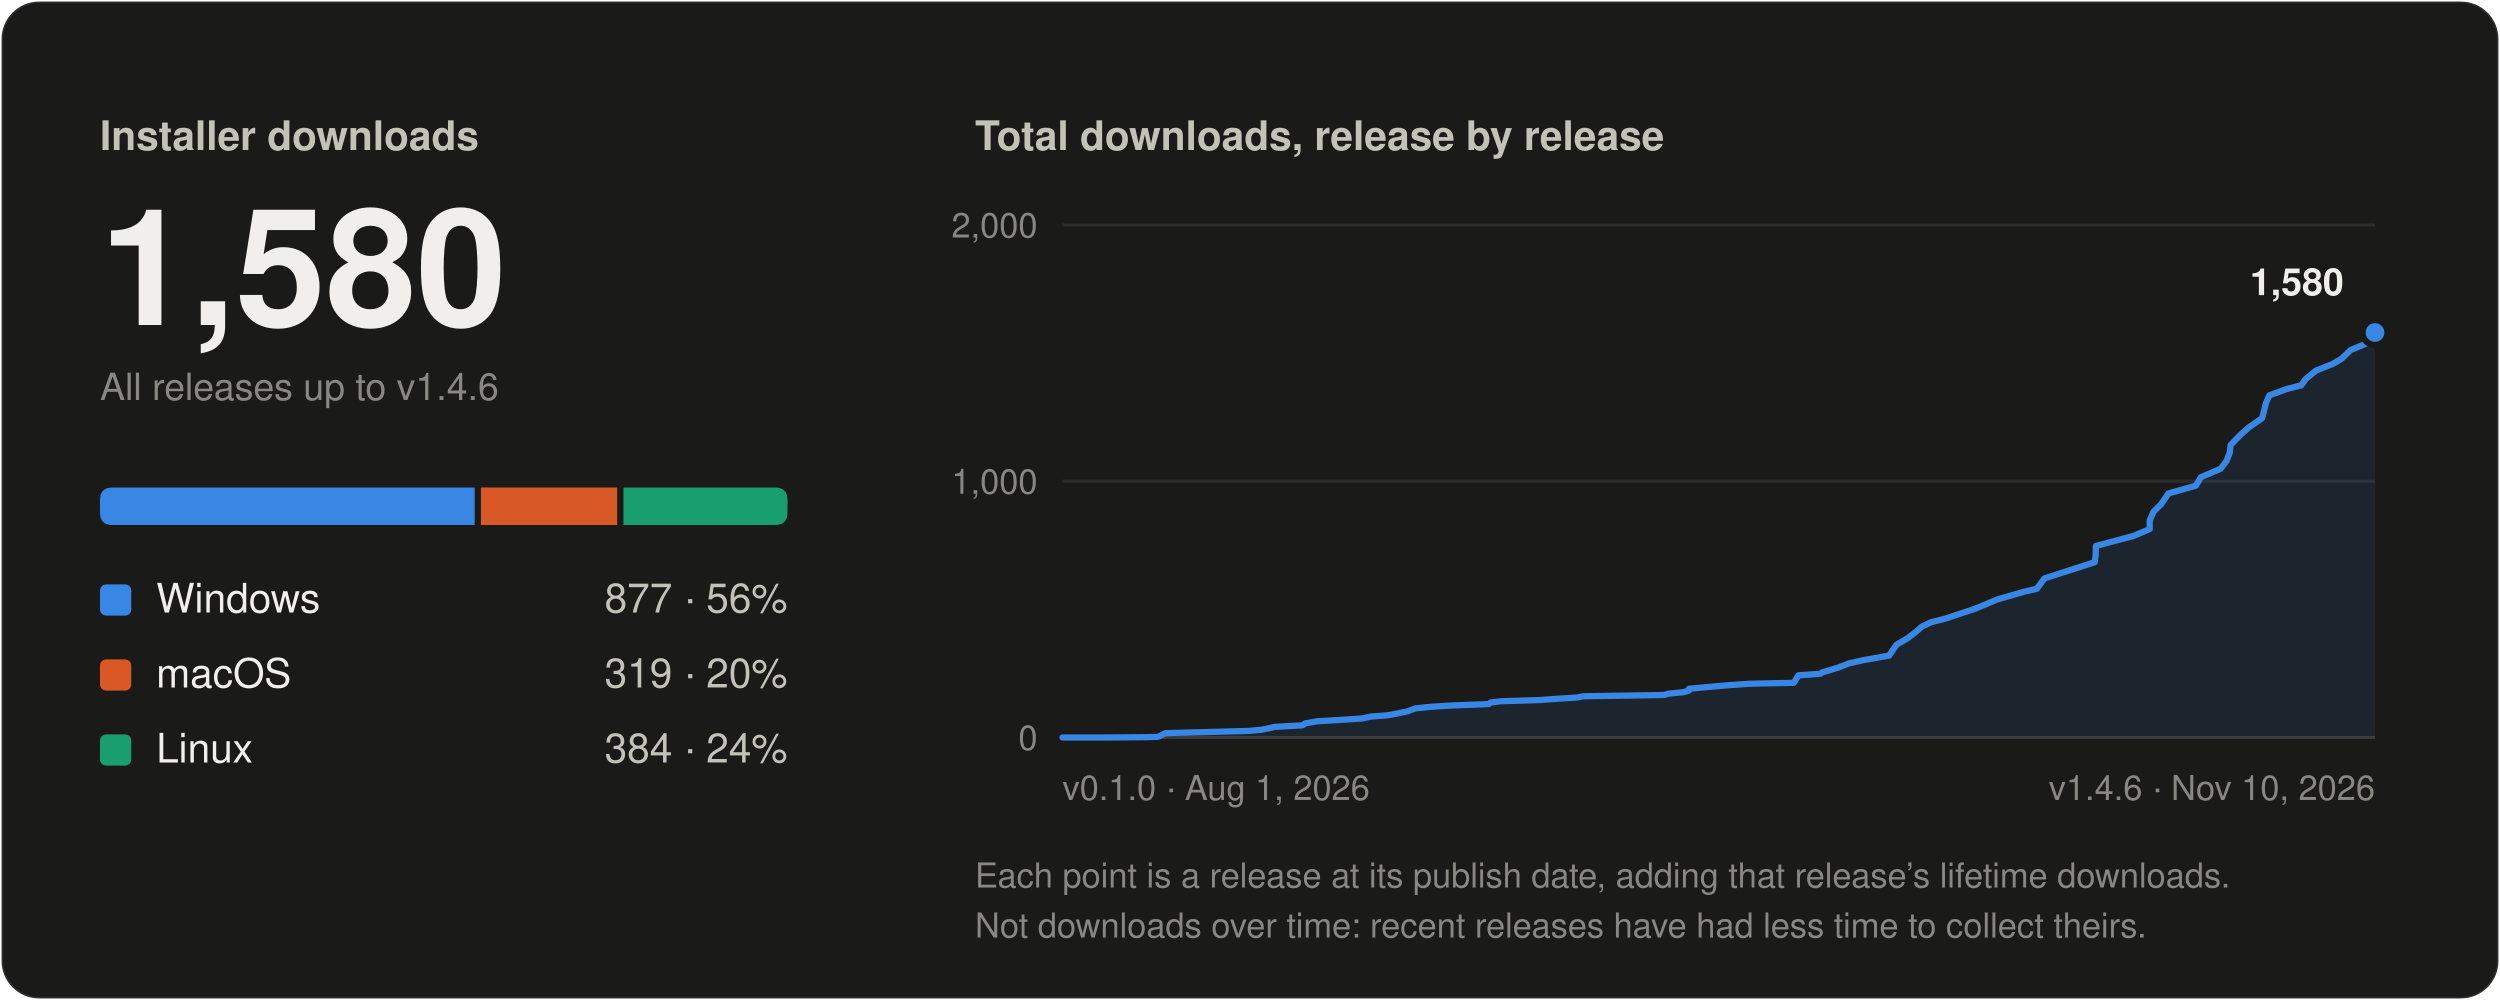
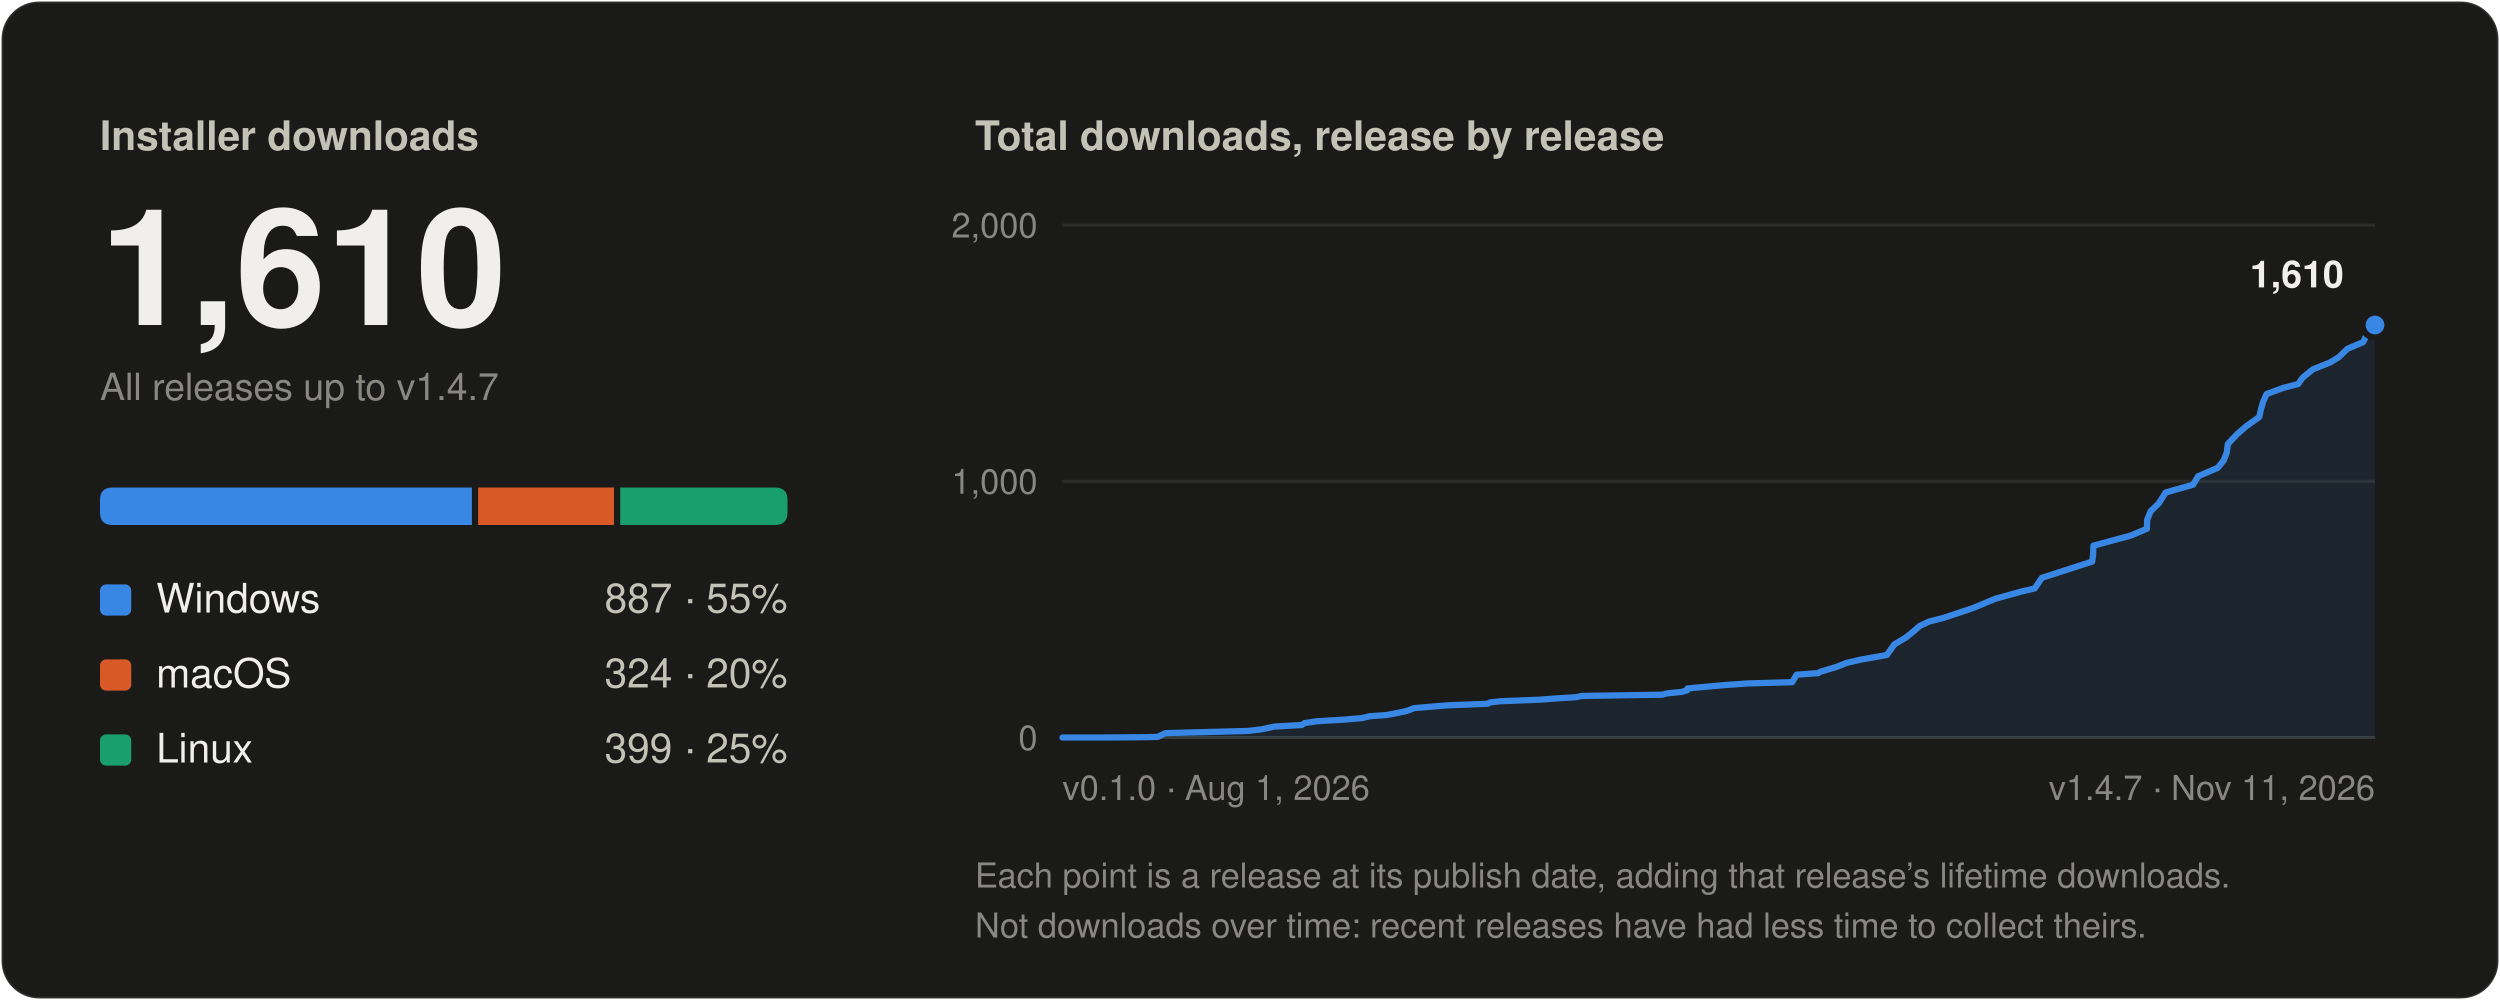
<svg xmlns="http://www.w3.org/2000/svg" width="800" height="320" viewBox="0 0 800 320" role="img" font-family="system-ui, -apple-system, &quot;Segoe UI&quot;, Helvetica, Arial, sans-serif">
  <rect x="0.5" y="0.5" width="799" height="319" rx="12" fill="#1a1a19" stroke="rgba(255,255,255,0.10)" />
  <text x="32" y="48" font-size="13" font-weight="600" fill="#c3c2b7" text-anchor="start">Installer downloads</text>
-   <text x="32" y="104" font-size="52" font-weight="700" fill="#f0efec" text-anchor="start">1,580</text>
-   <text x="32" y="128" font-size="12" font-weight="400" fill="#898781" text-anchor="start">All releases up to v1.4.6</text>
-   <path d="M36,156 H151.894 Q151.894,156 151.894,156 V168 Q151.894,168 151.894,168 H36 Q32,168 32,164 V160 Q32,156 36,156 Z" fill="#3987e5" />
-   <path d="M153.894,156 H197.504 Q197.504,156 197.504,156 V168 Q197.504,168 197.504,168 H153.894 Q153.894,168 153.894,168 V156 Q153.894,156 153.894,156 Z" fill="#d95926" />
-   <path d="M199.504,156 H248 Q252,156 252,160 V164 Q252,168 248,168 H199.504 Q199.504,168 199.504,168 V156 Q199.504,156 199.504,156 Z" fill="#199e70" />
+   <text x="32" y="104" font-size="52" font-weight="700" fill="#f0efec" text-anchor="start">1,610</text>
+   <text x="32" y="128" font-size="12" font-weight="400" fill="#898781" text-anchor="start">All releases up to v1.4.7</text>
+   <path d="M36,156 H151.001 Q151.001,156 151.001,156 V168 Q151.001,168 151.001,168 H36 Q32,168 32,164 V160 Q32,156 36,156 Z" fill="#3987e5" />
+   <path d="M153.001,156 H196.47 Q196.47,156 196.47,156 V168 Q196.47,168 196.47,168 H153.001 Q153.001,168 153.001,168 V156 Q153.001,156 153.001,156 Z" fill="#d95926" />
+   <path d="M198.47,156 H248 Q252,156 252,160 V164 Q252,168 248,168 H198.47 Q198.47,168 198.47,168 V156 Q198.47,156 198.47,156 Z" fill="#199e70" />
  <rect x="32" y="187" width="10" height="10" rx="2" fill="#3987e5" />
  <text x="50" y="196" font-size="13" font-weight="400" fill="#f0efec" text-anchor="start">Windows</text>
-   <text x="252" y="196" font-size="13" font-weight="400" fill="#c3c2b7" text-anchor="end">877 · 56%</text>
+   <text x="252" y="196" font-size="13" font-weight="400" fill="#c3c2b7" text-anchor="end">887 · 55%</text>
  <rect x="32" y="211" width="10" height="10" rx="2" fill="#d95926" />
  <text x="50" y="220" font-size="13" font-weight="400" fill="#f0efec" text-anchor="start">macOS</text>
-   <text x="252" y="220" font-size="13" font-weight="400" fill="#c3c2b7" text-anchor="end">319 · 20%</text>
+   <text x="252" y="220" font-size="13" font-weight="400" fill="#c3c2b7" text-anchor="end">324 · 20%</text>
  <rect x="32" y="235" width="10" height="10" rx="2" fill="#199e70" />
  <text x="50" y="244" font-size="13" font-weight="400" fill="#f0efec" text-anchor="start">Linux</text>
-   <text x="252" y="244" font-size="13" font-weight="400" fill="#c3c2b7" text-anchor="end">384 · 24%</text>
+   <text x="252" y="244" font-size="13" font-weight="400" fill="#c3c2b7" text-anchor="end">399 · 25%</text>
  <text x="312" y="48" font-size="13" font-weight="600" fill="#c3c2b7" text-anchor="start">Total downloads, release by release</text>
  <line x1="340" x2="760" y1="236" y2="236" stroke="#383835" stroke-width="1" />
  <text x="332" y="240" font-size="11" font-weight="400" fill="#898781" text-anchor="end">0</text>
  <line x1="340" x2="760" y1="154" y2="154" stroke="#2c2c2a" stroke-width="1" />
  <text x="332" y="158" font-size="11" font-weight="400" fill="#898781" text-anchor="end">1,000</text>
  <line x1="340" x2="760" y1="72" y2="72" stroke="#2c2c2a" stroke-width="1" />
  <text x="332" y="76" font-size="11" font-weight="400" fill="#898781" text-anchor="end">2,000</text>
-   <path d="M340.0,236.0 L340.0,236.0 L344.2,236.0 L352.7,236.0 L353.2,236.0 L366.8,235.9 L370.5,235.8 L373.0,234.6 L399.5,233.9 L403.8,233.5 L408.0,232.6 L416.8,232.1 L417.6,231.5 L421.6,230.8 L429.9,230.3 L436.0,229.9 L438.6,229.3 L444.0,228.9 L446.7,228.4 L450.5,227.6 L452.8,226.7 L457.5,226.2 L463.6,225.8 L476.4,225.3 L477.0,224.8 L480.4,224.4 L493.0,224.0 L498.3,223.6 L504.7,223.2 L506.6,222.8 L532.5,222.4 L533.8,222.0 L538.7,221.5 L540.4,221.0 L540.5,220.4 L545.9,219.9 L552.7,219.3 L559.8,218.8 L574.0,218.5 L575.5,216.1 L582.5,215.6 L583.0,215.2 L588.3,213.6 L591.6,212.3 L596.5,211.2 L604.5,209.8 L606.9,206.3 L610.5,204.2 L613.2,202.1 L615.0,200.5 L618.0,199.1 L622.7,197.9 L632.0,194.8 L639.2,191.8 L647.9,189.3 L651.8,188.4 L654.2,185.1 L670.3,179.9 L670.6,177.8 L670.7,174.7 L682.7,171.5 L687.9,169.3 L687.9,166.5 L689.1,163.8 L691.6,161.3 L693.9,157.9 L702.7,155.4 L704.3,152.7 L710.6,150.0 L712.5,147.5 L713.5,144.9 L713.8,142.4 L716.9,139.2 L719.7,136.7 L723.9,133.8 L724.5,131.4 L725.1,129.0 L726.2,126.5 L731.7,124.5 L736.4,123.3 L737.8,121.3 L741.1,118.6 L746.6,116.4 L749.4,114.7 L752.2,112.0 L757.3,109.9 L758.4,107.8 L760.0,106.4 L760.0,236 L340.0,236 Z" fill="#3987e5" fill-opacity="0.1" />
-   <path d="M340.0,236.0 L340.0,236.0 L344.2,236.0 L352.7,236.0 L353.2,236.0 L366.8,235.9 L370.5,235.8 L373.0,234.6 L399.5,233.9 L403.8,233.5 L408.0,232.6 L416.8,232.1 L417.6,231.5 L421.6,230.8 L429.9,230.3 L436.0,229.9 L438.6,229.3 L444.0,228.9 L446.7,228.4 L450.5,227.6 L452.8,226.7 L457.5,226.2 L463.6,225.8 L476.4,225.3 L477.0,224.8 L480.4,224.4 L493.0,224.0 L498.3,223.6 L504.7,223.2 L506.6,222.8 L532.5,222.4 L533.8,222.0 L538.7,221.5 L540.4,221.0 L540.5,220.4 L545.9,219.9 L552.7,219.3 L559.8,218.8 L574.0,218.5 L575.5,216.1 L582.5,215.6 L583.0,215.2 L588.3,213.6 L591.6,212.3 L596.5,211.2 L604.5,209.8 L606.9,206.3 L610.5,204.2 L613.2,202.1 L615.0,200.5 L618.0,199.1 L622.7,197.9 L632.0,194.8 L639.2,191.8 L647.9,189.3 L651.8,188.4 L654.2,185.1 L670.3,179.9 L670.6,177.8 L670.7,174.7 L682.7,171.5 L687.9,169.3 L687.9,166.5 L689.1,163.8 L691.6,161.3 L693.9,157.9 L702.7,155.4 L704.3,152.7 L710.6,150.0 L712.5,147.5 L713.5,144.9 L713.8,142.4 L716.9,139.2 L719.7,136.7 L723.9,133.8 L724.5,131.4 L725.1,129.0 L726.2,126.5 L731.7,124.5 L736.4,123.3 L737.8,121.3 L741.1,118.6 L746.6,116.4 L749.4,114.7 L752.2,112.0 L757.3,109.9 L758.4,107.8 L760.0,106.4" fill="none" stroke="#3987e5" stroke-width="2" stroke-linejoin="round" stroke-linecap="round" />
-   <circle cx="760.0" cy="106.4" r="4" fill="#3987e5" stroke="#1a1a19" stroke-width="2" />
-   <text x="750" y="94.44" font-size="12" font-weight="600" fill="#f0efec" text-anchor="end">1,580</text>
+   <path d="M340.0,236.0 L340.0,236.0 L344.2,236.0 L352.7,236.0 L353.2,236.0 L366.7,235.9 L370.5,235.8 L372.9,234.6 L399.4,233.9 L403.6,233.4 L407.8,232.5 L416.6,232.0 L417.4,231.4 L421.4,230.8 L429.7,230.3 L435.8,229.8 L438.3,229.2 L443.7,228.8 L446.4,228.3 L450.2,227.5 L452.5,226.6 L457.2,226.2 L463.3,225.7 L476.1,225.2 L476.7,224.8 L480.0,224.4 L492.7,223.9 L497.9,223.5 L504.3,223.1 L506.2,222.7 L532.0,222.3 L533.3,221.9 L538.2,221.4 L539.9,220.9 L540.0,220.3 L545.4,219.8 L552.2,219.2 L559.2,218.7 L573.5,218.3 L574.9,215.9 L581.9,215.4 L582.4,215.0 L587.7,213.4 L591.0,212.1 L595.8,211.0 L603.8,209.6 L606.2,206.2 L609.9,204.0 L612.5,201.9 L614.3,200.3 L617.3,198.9 L622.0,197.7 L631.3,194.6 L638.5,191.6 L647.2,189.2 L651.1,188.3 L653.4,184.9 L669.5,179.7 L669.8,177.6 L669.9,174.6 L681.8,171.4 L687.0,169.2 L687.1,166.3 L688.2,163.6 L690.8,161.1 L693.0,157.6 L701.8,155.1 L703.4,152.4 L709.7,149.7 L711.6,147.3 L712.6,144.7 L712.9,142.1 L715.9,138.9 L718.8,136.4 L723.0,133.4 L723.5,131.0 L724.2,128.6 L725.3,126.1 L730.7,124.1 L735.4,122.9 L736.8,120.9 L740.1,118.2 L745.6,116.0 L748.4,114.3 L751.2,111.6 L756.2,109.5 L757.3,107.3 L759.0,105.2 L760.0,104.0 L760.0,236 L340.0,236 Z" fill="#3987e5" fill-opacity="0.1" />
+   <path d="M340.0,236.0 L340.0,236.0 L344.2,236.0 L352.7,236.0 L353.2,236.0 L366.7,235.9 L370.5,235.8 L372.9,234.6 L399.4,233.9 L403.6,233.4 L407.8,232.5 L416.6,232.0 L417.4,231.4 L421.4,230.8 L429.7,230.3 L435.8,229.8 L438.3,229.2 L443.7,228.8 L446.4,228.3 L450.2,227.5 L452.5,226.6 L457.2,226.2 L463.3,225.7 L476.1,225.2 L476.7,224.8 L480.0,224.4 L492.7,223.9 L497.9,223.5 L504.3,223.1 L506.2,222.7 L532.0,222.3 L533.3,221.9 L538.2,221.4 L539.9,220.9 L540.0,220.3 L545.4,219.8 L552.2,219.2 L559.2,218.7 L573.5,218.3 L574.9,215.9 L581.9,215.4 L582.4,215.0 L587.7,213.4 L591.0,212.1 L595.8,211.0 L603.8,209.6 L606.2,206.2 L609.9,204.0 L612.5,201.9 L614.3,200.3 L617.3,198.9 L622.0,197.7 L631.3,194.6 L638.5,191.6 L647.2,189.2 L651.1,188.3 L653.4,184.9 L669.5,179.7 L669.8,177.6 L669.9,174.6 L681.8,171.4 L687.0,169.2 L687.1,166.3 L688.2,163.6 L690.8,161.1 L693.0,157.6 L701.8,155.1 L703.4,152.4 L709.7,149.7 L711.6,147.3 L712.6,144.7 L712.9,142.1 L715.9,138.9 L718.8,136.4 L723.0,133.4 L723.5,131.0 L724.2,128.6 L725.3,126.1 L730.7,124.1 L735.4,122.9 L736.8,120.9 L740.1,118.2 L745.6,116.0 L748.4,114.3 L751.2,111.6 L756.2,109.5 L757.3,107.3 L759.0,105.2 L760.0,104.0" fill="none" stroke="#3987e5" stroke-width="2" stroke-linejoin="round" stroke-linecap="round" />
+   <circle cx="760.0" cy="104.0" r="4" fill="#3987e5" stroke="#1a1a19" stroke-width="2" />
+   <text x="750" y="91.98" font-size="12" font-weight="600" fill="#f0efec" text-anchor="end">1,610</text>
  <text x="340" y="256" font-size="11" font-weight="400" fill="#898781" text-anchor="start">v0.1.0 · Aug 1, 2026</text>
-   <text x="760" y="256" font-size="11" font-weight="400" fill="#898781" text-anchor="end">v1.4.6 · Nov 10, 2026</text>
+   <text x="760" y="256" font-size="11" font-weight="400" fill="#898781" text-anchor="end">v1.4.7 · Nov 11, 2026</text>
  <text x="312" y="284" font-size="11" font-weight="400" fill="#898781" text-anchor="start">Each point is a release at its publish date, adding that release’s lifetime downloads.</text>
  <text x="312" y="300" font-size="11" font-weight="400" fill="#898781" text-anchor="start">Not downloads over time: recent releases have had less time to collect theirs.</text>
</svg>
